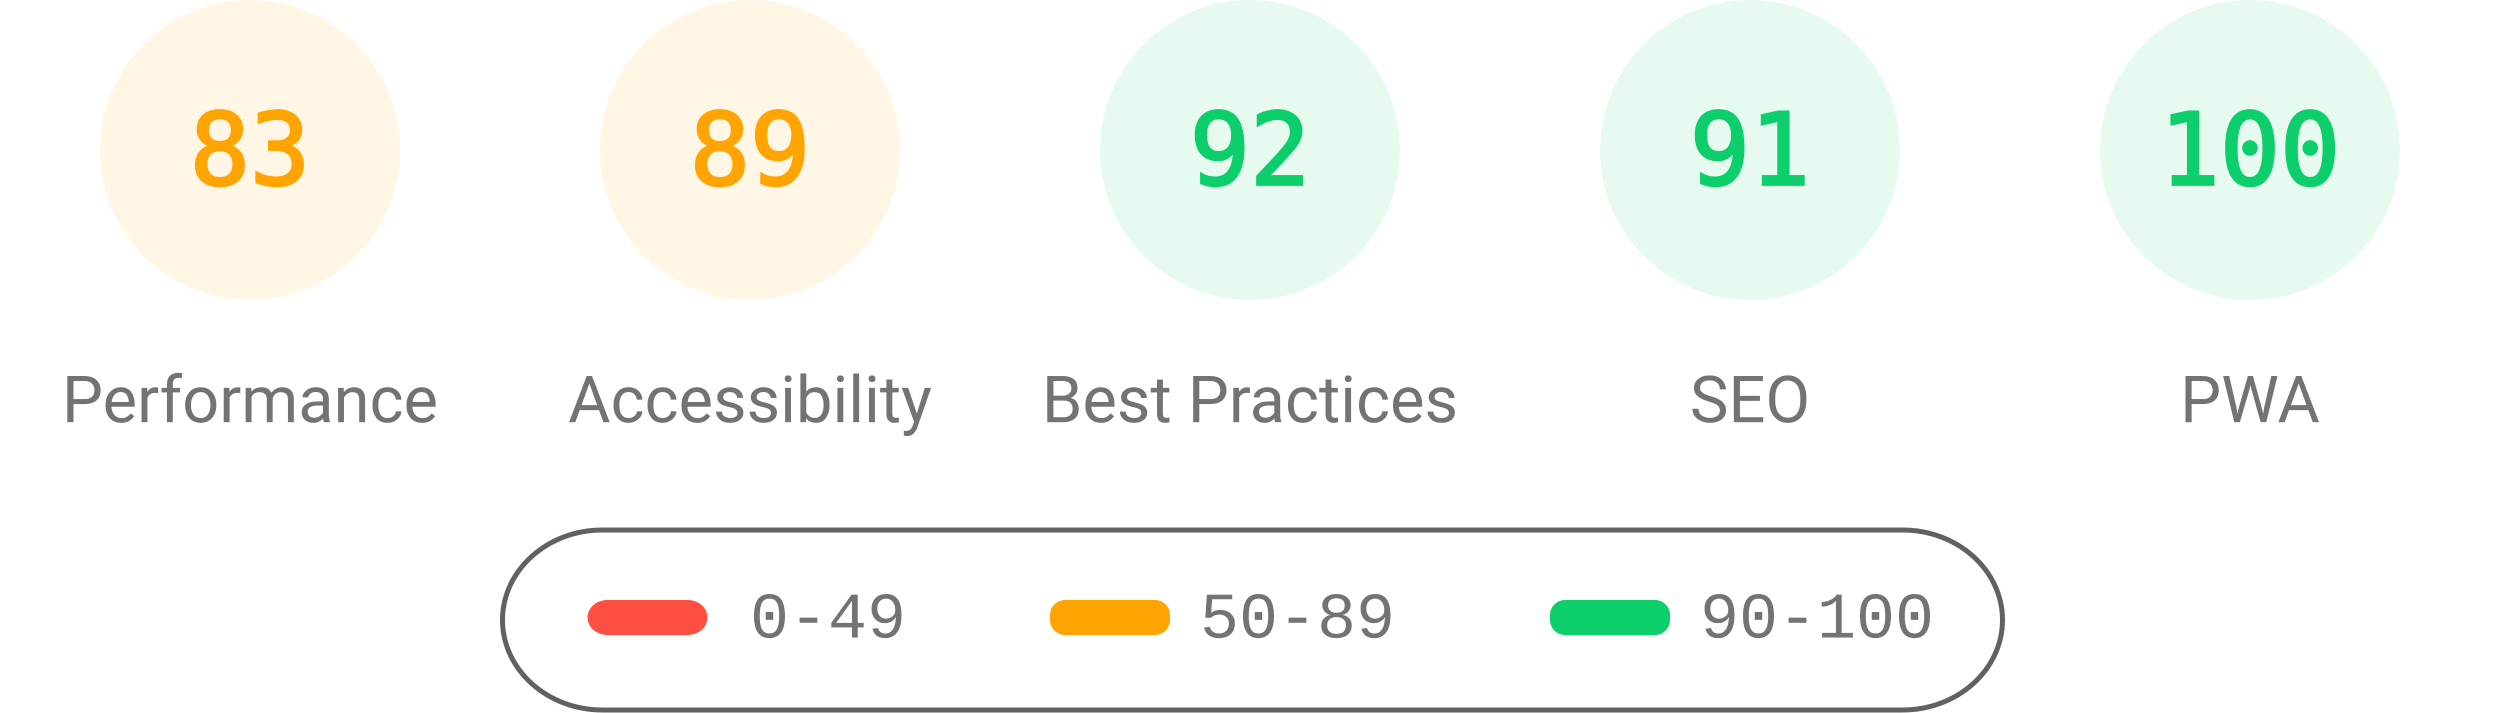
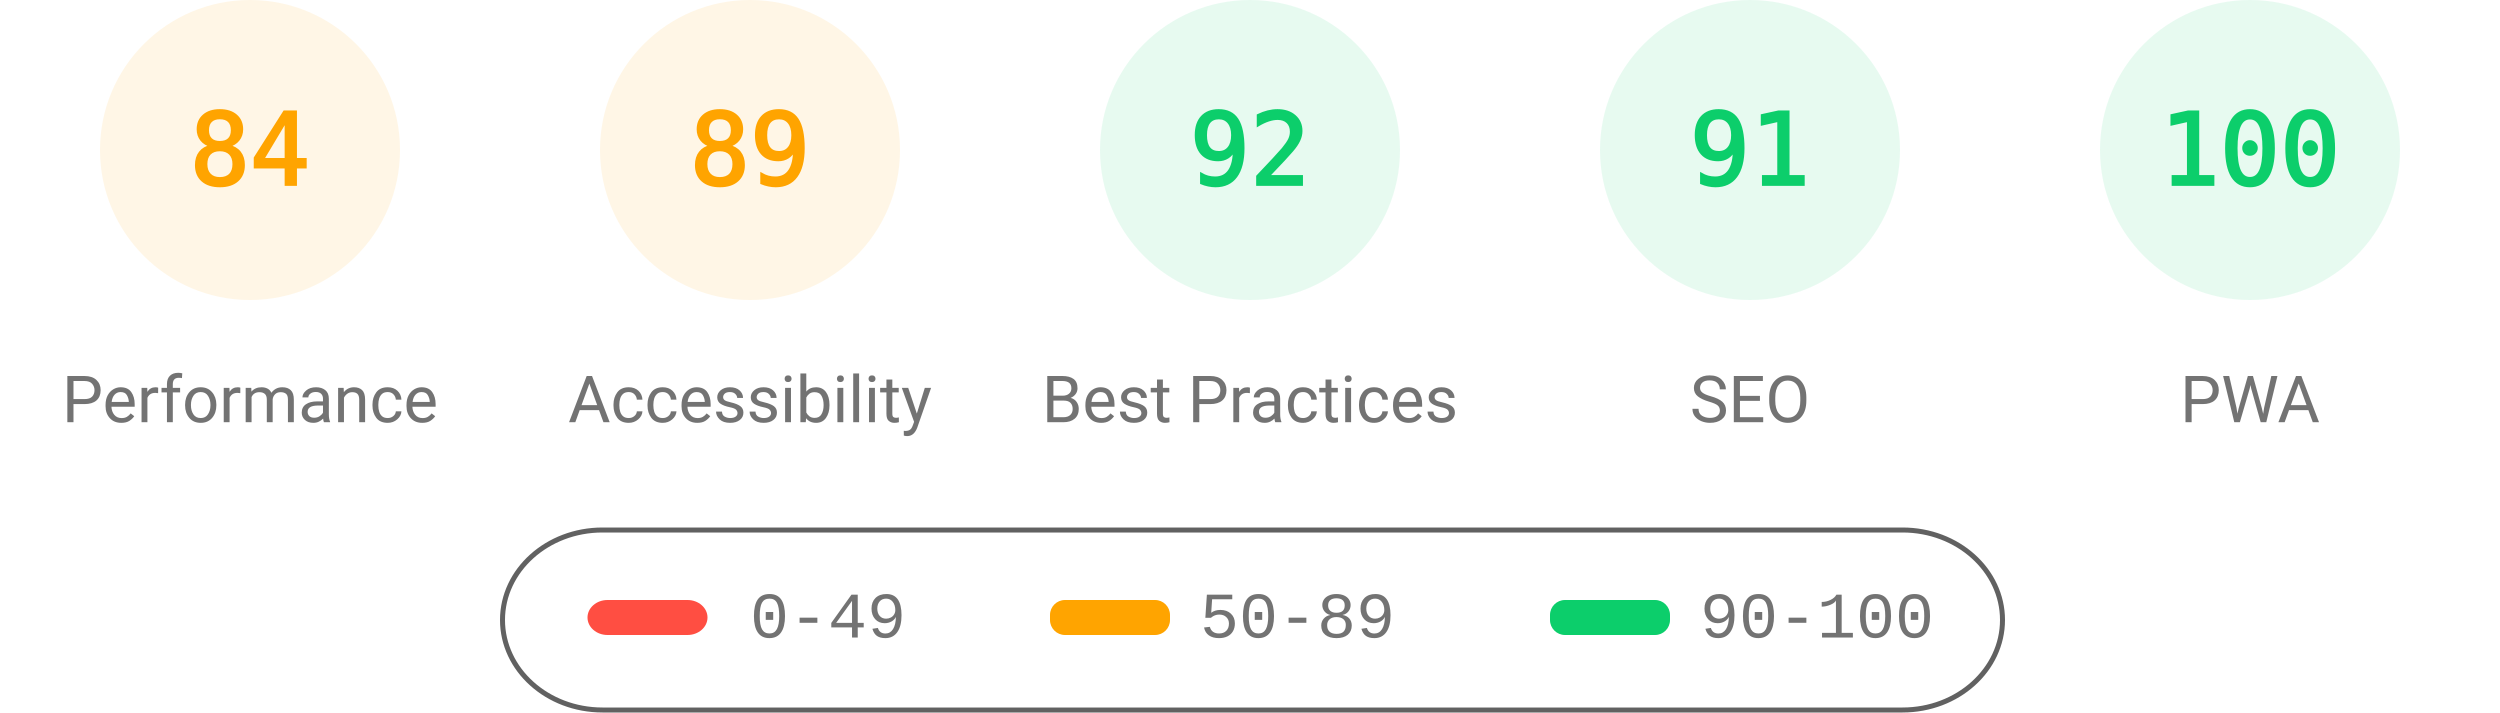
<svg xmlns="http://www.w3.org/2000/svg" fill="none" width="1000" height="285">
  <style>.gauge-base{opacity:.1}.gauge-arc{fill:none;animation-delay:250ms;stroke-linecap:round;transform:rotate(-90deg);transform-origin:100px 60px;animation:load-gauge 1s ease forwards}.guage-text{font-size:40px;font-family:monospace;text-align:center}.guage-red{color:#ff4e42;fill:#ff4e42;stroke:#ff4e42}.guage-orange{color:#ffa400;fill:#ffa400;stroke:#ffa400}.guage-green{color:#0cce6b;fill:#0cce6b;stroke:#0cce6b}.guage-undefined{color:#5c5c5c;fill:#5c5c5c;stroke:#5c5c5c}.guage-title{color:#737373;fill:#737373;stroke:none;font-size:26px;line-height:26px;font-family:Roboto,Halvetica,Arial,sans-serif}@keyframes load-gauge{from{stroke-dasharray:0 352.858}}</style>
  <svg class="guage-div guage-perf guage-orange" viewBox="0 0 200 200" width="200" height="200">
    <circle class="gauge-base" r="56" cx="100" cy="60" stroke-width="8" />
-     <circle class="gauge-arc guage-arc-1" r="56" cx="100" cy="60" stroke-width="8" style="stroke-dasharray:292.042,351.858" />
-     <text class="guage-text" x="100" y="60" alignment-baseline="central" dominant-baseline="central" text-anchor="middle">83</text>
+     <circle class="gauge-arc guage-arc-1" r="56" cx="100" cy="60" stroke-width="8" style="stroke-dasharray:295.561,351.858" />
+     <text class="guage-text" x="100" y="60" alignment-baseline="central" dominant-baseline="central" text-anchor="middle">84</text>
    <text class="guage-title" x="100" y="160" alignment-baseline="central" dominant-baseline="central" text-anchor="middle">Performance</text>
  </svg>
  <svg class="guage-div guage-acc guage-orange" viewBox="0 0 200 200" width="200" height="200" x="200">
    <circle class="gauge-base" r="56" cx="100" cy="60" stroke-width="8" />
    <circle class="gauge-arc guage-arc-2" r="56" cx="100" cy="60" stroke-width="8" style="stroke-dasharray:313.154,351.858" />
    <text class="guage-text" x="100" y="60" alignment-baseline="central" dominant-baseline="central" text-anchor="middle">89</text>
    <text class="guage-title" x="100" y="160" alignment-baseline="central" dominant-baseline="central" text-anchor="middle">Accessibility</text>
  </svg>
  <svg class="guage-div guage-best guage-green" viewBox="0 0 200 200" width="200" height="200" x="400">
    <circle class="gauge-base" r="56" cx="100" cy="60" stroke-width="8" />
    <circle class="gauge-arc guage-arc-3" r="56" cx="100" cy="60" stroke-width="8" style="stroke-dasharray:323.709,351.858" />
    <text class="guage-text" x="100" y="60" alignment-baseline="central" dominant-baseline="central" text-anchor="middle">92</text>
    <text class="guage-title" x="100" y="160" alignment-baseline="central" dominant-baseline="central" text-anchor="middle">Best Practices</text>
  </svg>
  <svg class="guage-div guage-seo guage-green" viewBox="0 0 200 200" width="200" height="200" x="600">
    <circle class="gauge-base" r="56" cx="100" cy="60" stroke-width="8" />
    <circle class="gauge-arc guage-arc-4" r="56" cx="100" cy="60" stroke-width="8" style="stroke-dasharray:320.191,351.858" />
    <text class="guage-text" x="100" y="60" alignment-baseline="central" dominant-baseline="central" text-anchor="middle">91</text>
    <text class="guage-title" x="100" y="160" alignment-baseline="central" dominant-baseline="central" text-anchor="middle">SEO</text>
  </svg>
  <svg class="guage-div guage-pwa guage-green" viewBox="0 0 200 200" width="200" height="200" x="800">
    <circle class="gauge-base" r="56" cx="100" cy="60" stroke-width="8" />
    <circle class="gauge-arc guage-arc-4" r="56" cx="100" cy="60" stroke-width="8" style="stroke-dasharray:351.858,351.858" />
    <text class="guage-text" x="100" y="60" alignment-baseline="central" dominant-baseline="central" text-anchor="middle">100</text>
    <text class="guage-title" x="100" y="160" alignment-baseline="central" dominant-baseline="central" text-anchor="middle">PWA</text>
  </svg>
  <svg width="604" height="76" x="200" y="210">
    <path fill="none" id="canvas_background" d="M-1-1h604v80H-1z" />
    <rect fill-opacity="0" stroke="#616161" stroke-width="2" rx="40" id="svg_2" height="72" width="600" y="2" x="1" fill="#000" />
    <rect stroke="#000" rx="8" id="svg_3" height="14" width="48" y="30" x="35" stroke-opacity="null" stroke-width="0" fill="#ff4e42" />
    <rect stroke="#000" rx="6" id="svg_4" height="14" width="48" y="30" x="220" stroke-opacity="null" stroke-width="0" fill="#ffa400" />
    <rect stroke="#000" rx="6" id="svg_5" height="14" width="48" y="30" x="420" stroke-opacity="null" stroke-width="0" fill="#0cce6b" />
    <text xml:space="preserve" text-anchor="start" font-family="'Courier New', Courier, monospace" font-size="26" id="svg_6" y="45" x="100" stroke-opacity="null" stroke-width="0" stroke="#000" fill="#737373">0-49</text>
    <text xml:space="preserve" text-anchor="start" font-family="'Courier New', Courier, monospace" font-size="26" id="svg_7" y="45" x="280" stroke-opacity="null" stroke-width="0" stroke="#000" fill="#737373">50-89</text>
    <text xml:space="preserve" text-anchor="start" font-family="'Courier New', Courier, monospace" font-size="26" id="svg_8" y="45" x="480" stroke-opacity="null" stroke-width="0" stroke="#000" fill="#737373">90-100</text>
  </svg>
</svg>
